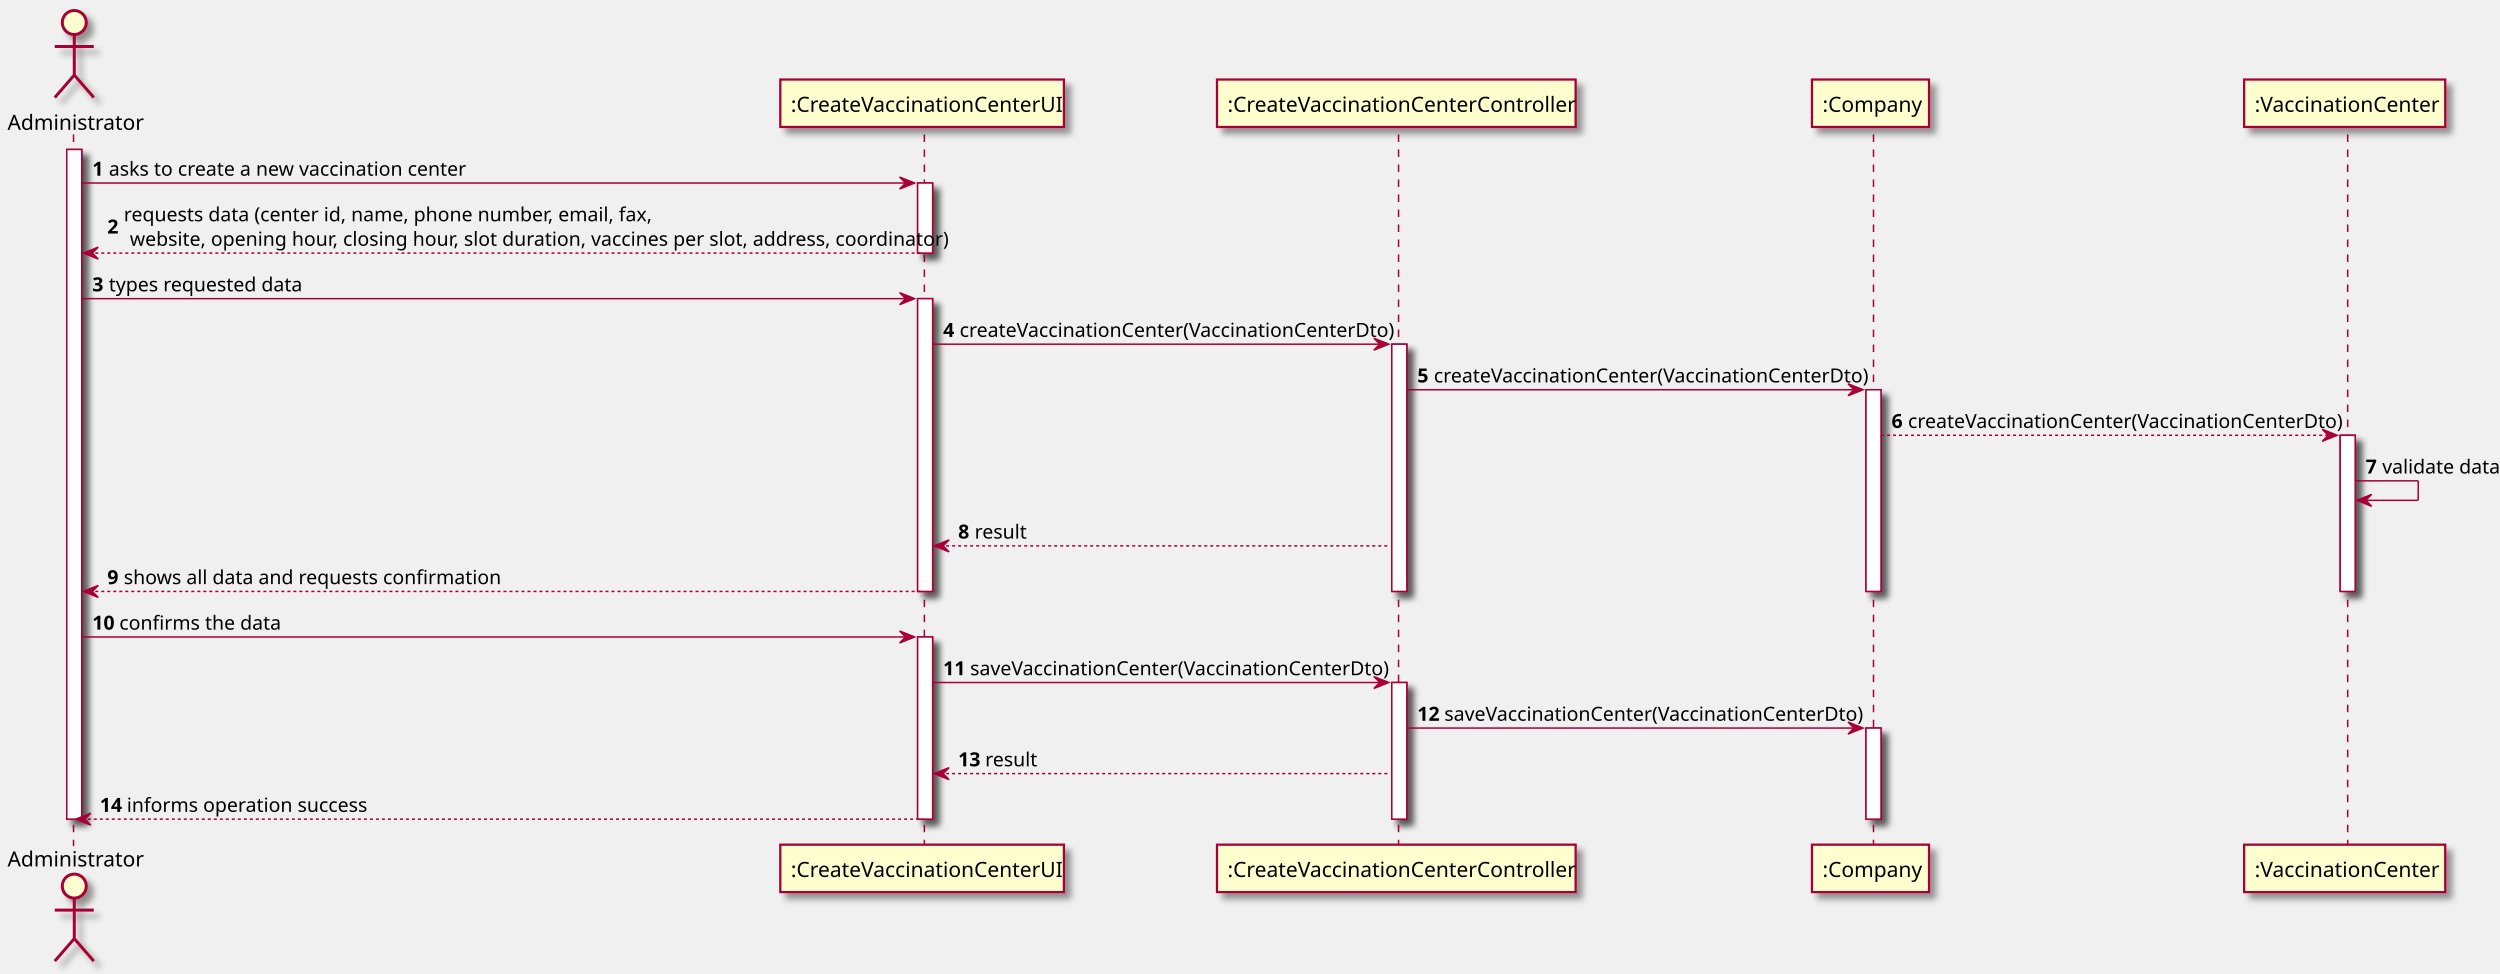
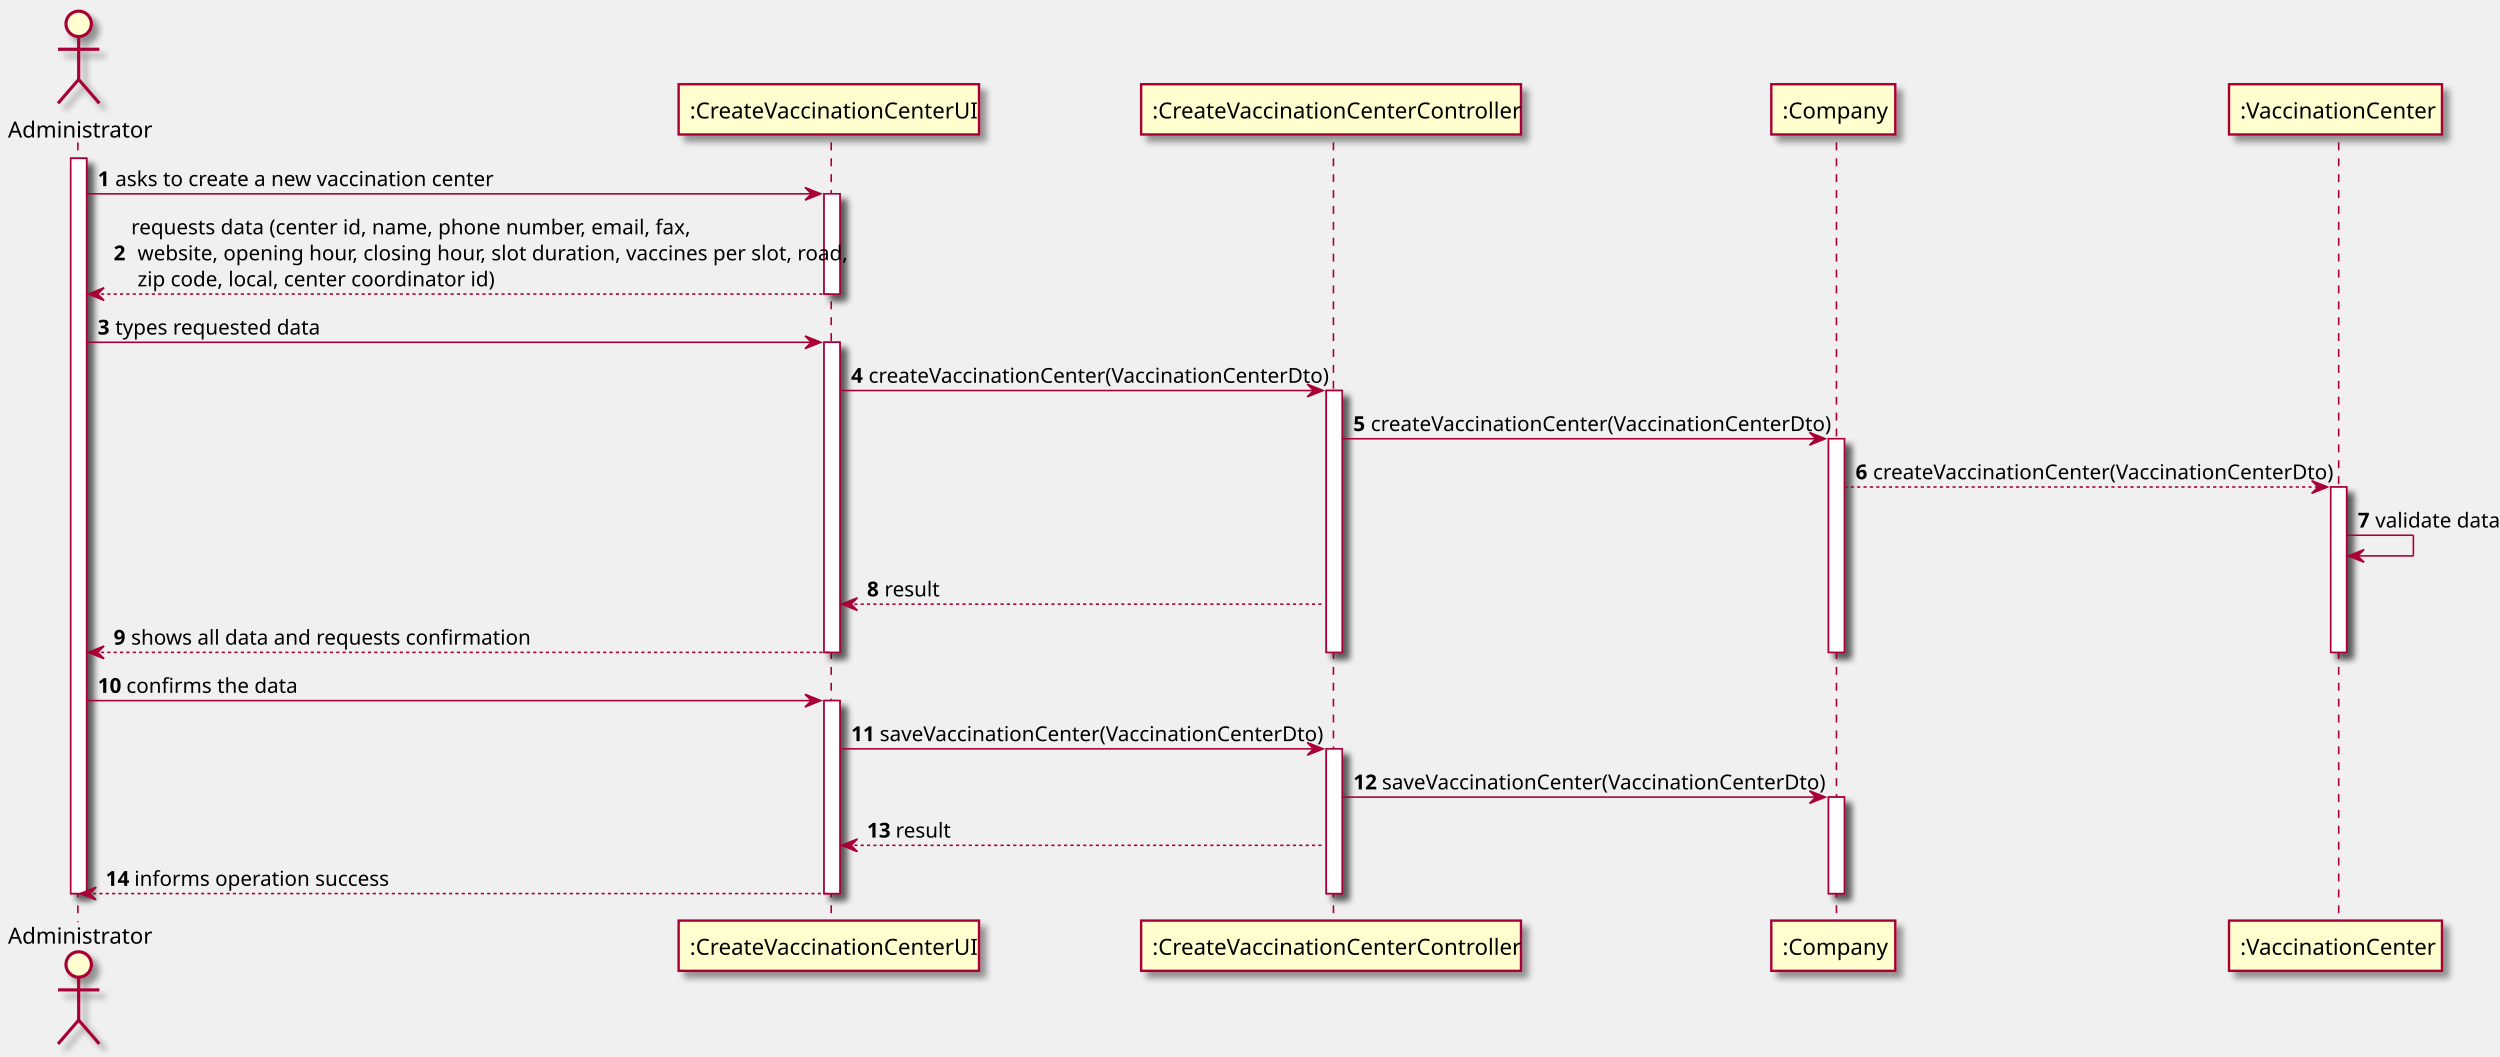
- <svg xmlns="http://www.w3.org/2000/svg" contentScriptType="application/ecmascript" contentStyleType="text/css" height="649px" preserveAspectRatio="none" style="width:1666px;height:649px;background:#FFFFFF;" version="1.1" viewBox="0 0 1666 649" width="1666px" zoomAndPan="magnify">
+ <svg xmlns="http://www.w3.org/2000/svg" contentScriptType="application/ecmascript" contentStyleType="text/css" height="665px" preserveAspectRatio="none" style="width:1573px;height:665px;background:#FFFFFF;" version="1.1" viewBox="0 0 1573 665" width="1573px" zoomAndPan="magnify">
  <defs>
-     <filter height="300%" id="f1hyqmb604mg72" width="300%" x="-1" y="-1">
+     <filter height="300%" id="f1tkylug07e0b2" width="300%" x="-1" y="-1">
      <feGaussianBlur result="blurOut" stdDeviation="2.0" />
      <feColorMatrix in="blurOut" result="blurOut2" type="matrix" values="0 0 0 0 0 0 0 0 0 0 0 0 0 0 0 0 0 0 .4 0" />
      <feOffset dx="4.0" dy="4.0" in="blurOut2" result="blurOut3" />
      <feBlend in="SourceGraphic" in2="blurOut3" mode="normal" />
    </filter>
  </defs>
  <g>
-     <rect fill="#FFFFFF" filter="url(#f1hyqmb604mg72)" height="446.273" style="stroke:#A80036;stroke-width:1.0;" width="10" x="44.5" y="99.609" />
-     <rect fill="#FFFFFF" filter="url(#f1hyqmb604mg72)" height="46.703" style="stroke:#A80036;stroke-width:1.0;" width="10" x="611.5" y="121.961" />
-     <rect fill="#FFFFFF" filter="url(#f1hyqmb604mg72)" height="195.109" style="stroke:#A80036;stroke-width:1.0;" width="10" x="611.5" y="199.016" />
-     <rect fill="#FFFFFF" filter="url(#f1hyqmb604mg72)" height="121.406" style="stroke:#A80036;stroke-width:1.0;" width="10" x="611.5" y="424.477" />
-     <rect fill="#FFFFFF" filter="url(#f1hyqmb604mg72)" height="164.758" style="stroke:#A80036;stroke-width:1.0;" width="10" x="927.5" y="229.367" />
-     <rect fill="#FFFFFF" filter="url(#f1hyqmb604mg72)" height="91.055" style="stroke:#A80036;stroke-width:1.0;" width="10" x="927.5" y="454.828" />
-     <rect fill="#FFFFFF" filter="url(#f1hyqmb604mg72)" height="134.406" style="stroke:#A80036;stroke-width:1.0;" width="10" x="1243.5" y="259.719" />
-     <rect fill="#FFFFFF" filter="url(#f1hyqmb604mg72)" height="60.703" style="stroke:#A80036;stroke-width:1.0;" width="10" x="1243.5" y="485.18" />
-     <rect fill="#FFFFFF" filter="url(#f1hyqmb604mg72)" height="104.055" style="stroke:#A80036;stroke-width:1.0;" width="10" x="1559.5" y="290.07" />
-     <line style="stroke:#A80036;stroke-width:1.0;stroke-dasharray:5.0,5.0;" x1="49" x2="49" y1="89.609" y2="563.883" />
-     <line style="stroke:#A80036;stroke-width:1.0;stroke-dasharray:5.0,5.0;" x1="616" x2="616" y1="89.609" y2="563.883" />
-     <line style="stroke:#A80036;stroke-width:1.0;stroke-dasharray:5.0,5.0;" x1="932" x2="932" y1="89.609" y2="563.883" />
-     <line style="stroke:#A80036;stroke-width:1.0;stroke-dasharray:5.0,5.0;" x1="1248.5" x2="1248.5" y1="89.609" y2="563.883" />
-     <line style="stroke:#A80036;stroke-width:1.0;stroke-dasharray:5.0,5.0;" x1="1564.5" x2="1564.5" y1="89.609" y2="563.883" />
+     <rect fill="#FFFFFF" filter="url(#f1tkylug07e0b2)" height="462.625" style="stroke:#A80036;stroke-width:1.0;" width="10" x="44.5" y="99.609" />
+     <rect fill="#FFFFFF" filter="url(#f1tkylug07e0b2)" height="63.055" style="stroke:#A80036;stroke-width:1.0;" width="10" x="518.5" y="121.961" />
+     <rect fill="#FFFFFF" filter="url(#f1tkylug07e0b2)" height="195.109" style="stroke:#A80036;stroke-width:1.0;" width="10" x="518.5" y="215.367" />
+     <rect fill="#FFFFFF" filter="url(#f1tkylug07e0b2)" height="121.406" style="stroke:#A80036;stroke-width:1.0;" width="10" x="518.5" y="440.828" />
+     <rect fill="#FFFFFF" filter="url(#f1tkylug07e0b2)" height="164.758" style="stroke:#A80036;stroke-width:1.0;" width="10" x="834.5" y="245.719" />
+     <rect fill="#FFFFFF" filter="url(#f1tkylug07e0b2)" height="91.055" style="stroke:#A80036;stroke-width:1.0;" width="10" x="834.5" y="471.18" />
+     <rect fill="#FFFFFF" filter="url(#f1tkylug07e0b2)" height="134.406" style="stroke:#A80036;stroke-width:1.0;" width="10" x="1150.5" y="276.07" />
+     <rect fill="#FFFFFF" filter="url(#f1tkylug07e0b2)" height="60.703" style="stroke:#A80036;stroke-width:1.0;" width="10" x="1150.5" y="501.531" />
+     <rect fill="#FFFFFF" filter="url(#f1tkylug07e0b2)" height="104.055" style="stroke:#A80036;stroke-width:1.0;" width="10" x="1466.5" y="306.422" />
+     <line style="stroke:#A80036;stroke-width:1.0;stroke-dasharray:5.0,5.0;" x1="49" x2="49" y1="89.609" y2="580.234" />
+     <line style="stroke:#A80036;stroke-width:1.0;stroke-dasharray:5.0,5.0;" x1="523" x2="523" y1="89.609" y2="580.234" />
+     <line style="stroke:#A80036;stroke-width:1.0;stroke-dasharray:5.0,5.0;" x1="839" x2="839" y1="89.609" y2="580.234" />
+     <line style="stroke:#A80036;stroke-width:1.0;stroke-dasharray:5.0,5.0;" x1="1155.5" x2="1155.5" y1="89.609" y2="580.234" />
+     <line style="stroke:#A80036;stroke-width:1.0;stroke-dasharray:5.0,5.0;" x1="1471.5" x2="1471.5" y1="89.609" y2="580.234" />
    <text fill="#000000" font-family="sans-serif" font-size="14" lengthAdjust="spacing" textLength="83" x="5" y="86.533">Administrator</text>
-     <ellipse cx="49.5" cy="15" fill="#FEFECE" filter="url(#f1hyqmb604mg72)" rx="8" ry="8" style="stroke:#A80036;stroke-width:2.0;" />
-     <path d="M49.5,23 L49.5,50 M36.5,31 L62.5,31 M49.5,50 L36.5,65 M49.5,50 L62.5,65 " fill="none" filter="url(#f1hyqmb604mg72)" style="stroke:#A80036;stroke-width:2.0;" />
-     <text fill="#000000" font-family="sans-serif" font-size="14" lengthAdjust="spacing" textLength="83" x="5" y="577.416">Administrator</text>
-     <ellipse cx="49.5" cy="590.492" fill="#FEFECE" filter="url(#f1hyqmb604mg72)" rx="8" ry="8" style="stroke:#A80036;stroke-width:2.0;" />
-     <path d="M49.5,598.492 L49.5,625.492 M36.5,606.492 L62.5,606.492 M49.5,625.492 L36.5,640.492 M49.5,625.492 L62.5,640.492 " fill="none" filter="url(#f1hyqmb604mg72)" style="stroke:#A80036;stroke-width:2.0;" />
-     <rect fill="#FEFECE" filter="url(#f1hyqmb604mg72)" height="31.609" style="stroke:#A80036;stroke-width:1.5;" width="189" x="520" y="53" />
-     <text fill="#000000" font-family="sans-serif" font-size="14" lengthAdjust="spacing" textLength="175" x="527" y="74.533">:CreateVaccinationCenterUI</text>
-     <rect fill="#FEFECE" filter="url(#f1hyqmb604mg72)" height="31.609" style="stroke:#A80036;stroke-width:1.5;" width="189" x="520" y="562.883" />
-     <text fill="#000000" font-family="sans-serif" font-size="14" lengthAdjust="spacing" textLength="175" x="527" y="584.416">:CreateVaccinationCenterUI</text>
-     <rect fill="#FEFECE" filter="url(#f1hyqmb604mg72)" height="31.609" style="stroke:#A80036;stroke-width:1.5;" width="239" x="811" y="53" />
-     <text fill="#000000" font-family="sans-serif" font-size="14" lengthAdjust="spacing" textLength="225" x="818" y="74.533">:CreateVaccinationCenterController</text>
-     <rect fill="#FEFECE" filter="url(#f1hyqmb604mg72)" height="31.609" style="stroke:#A80036;stroke-width:1.5;" width="239" x="811" y="562.883" />
-     <text fill="#000000" font-family="sans-serif" font-size="14" lengthAdjust="spacing" textLength="225" x="818" y="584.416">:CreateVaccinationCenterController</text>
-     <rect fill="#FEFECE" filter="url(#f1hyqmb604mg72)" height="31.609" style="stroke:#A80036;stroke-width:1.5;" width="78" x="1207.5" y="53" />
-     <text fill="#000000" font-family="sans-serif" font-size="14" lengthAdjust="spacing" textLength="64" x="1214.5" y="74.533">:Company</text>
-     <rect fill="#FEFECE" filter="url(#f1hyqmb604mg72)" height="31.609" style="stroke:#A80036;stroke-width:1.5;" width="78" x="1207.5" y="562.883" />
-     <text fill="#000000" font-family="sans-serif" font-size="14" lengthAdjust="spacing" textLength="64" x="1214.5" y="584.416">:Company</text>
-     <rect fill="#FEFECE" filter="url(#f1hyqmb604mg72)" height="31.609" style="stroke:#A80036;stroke-width:1.5;" width="134" x="1495.5" y="53" />
-     <text fill="#000000" font-family="sans-serif" font-size="14" lengthAdjust="spacing" textLength="120" x="1502.5" y="74.533">:VaccinationCenter</text>
-     <rect fill="#FEFECE" filter="url(#f1hyqmb604mg72)" height="31.609" style="stroke:#A80036;stroke-width:1.5;" width="134" x="1495.5" y="562.883" />
-     <text fill="#000000" font-family="sans-serif" font-size="14" lengthAdjust="spacing" textLength="120" x="1502.5" y="584.416">:VaccinationCenter</text>
-     <rect fill="#FFFFFF" filter="url(#f1hyqmb604mg72)" height="446.273" style="stroke:#A80036;stroke-width:1.0;" width="10" x="44.5" y="99.609" />
-     <rect fill="#FFFFFF" filter="url(#f1hyqmb604mg72)" height="46.703" style="stroke:#A80036;stroke-width:1.0;" width="10" x="611.5" y="121.961" />
-     <rect fill="#FFFFFF" filter="url(#f1hyqmb604mg72)" height="195.109" style="stroke:#A80036;stroke-width:1.0;" width="10" x="611.5" y="199.016" />
-     <rect fill="#FFFFFF" filter="url(#f1hyqmb604mg72)" height="121.406" style="stroke:#A80036;stroke-width:1.0;" width="10" x="611.5" y="424.477" />
-     <rect fill="#FFFFFF" filter="url(#f1hyqmb604mg72)" height="164.758" style="stroke:#A80036;stroke-width:1.0;" width="10" x="927.5" y="229.367" />
-     <rect fill="#FFFFFF" filter="url(#f1hyqmb604mg72)" height="91.055" style="stroke:#A80036;stroke-width:1.0;" width="10" x="927.5" y="454.828" />
-     <rect fill="#FFFFFF" filter="url(#f1hyqmb604mg72)" height="134.406" style="stroke:#A80036;stroke-width:1.0;" width="10" x="1243.5" y="259.719" />
-     <rect fill="#FFFFFF" filter="url(#f1hyqmb604mg72)" height="60.703" style="stroke:#A80036;stroke-width:1.0;" width="10" x="1243.5" y="485.18" />
-     <rect fill="#FFFFFF" filter="url(#f1hyqmb604mg72)" height="104.055" style="stroke:#A80036;stroke-width:1.0;" width="10" x="1559.5" y="290.07" />
-     <polygon fill="#A80036" points="599.5,117.961,609.5,121.961,599.5,125.961,603.5,121.961" style="stroke:#A80036;stroke-width:1.0;" />
-     <line style="stroke:#A80036;stroke-width:1.0;" x1="54.5" x2="605.5" y1="121.961" y2="121.961" />
+     <ellipse cx="49.5" cy="15" fill="#FEFECE" filter="url(#f1tkylug07e0b2)" rx="8" ry="8" style="stroke:#A80036;stroke-width:2.0;" />
+     <path d="M49.5,23 L49.5,50 M36.5,31 L62.5,31 M49.5,50 L36.5,65 M49.5,50 L62.5,65 " fill="none" filter="url(#f1tkylug07e0b2)" style="stroke:#A80036;stroke-width:2.0;" />
+     <text fill="#000000" font-family="sans-serif" font-size="14" lengthAdjust="spacing" textLength="83" x="5" y="593.768">Administrator</text>
+     <ellipse cx="49.5" cy="606.844" fill="#FEFECE" filter="url(#f1tkylug07e0b2)" rx="8" ry="8" style="stroke:#A80036;stroke-width:2.0;" />
+     <path d="M49.5,614.844 L49.5,641.844 M36.5,622.844 L62.5,622.844 M49.5,641.844 L36.5,656.844 M49.5,641.844 L62.5,656.844 " fill="none" filter="url(#f1tkylug07e0b2)" style="stroke:#A80036;stroke-width:2.0;" />
+     <rect fill="#FEFECE" filter="url(#f1tkylug07e0b2)" height="31.609" style="stroke:#A80036;stroke-width:1.5;" width="189" x="427" y="53" />
+     <text fill="#000000" font-family="sans-serif" font-size="14" lengthAdjust="spacing" textLength="175" x="434" y="74.533">:CreateVaccinationCenterUI</text>
+     <rect fill="#FEFECE" filter="url(#f1tkylug07e0b2)" height="31.609" style="stroke:#A80036;stroke-width:1.5;" width="189" x="427" y="579.234" />
+     <text fill="#000000" font-family="sans-serif" font-size="14" lengthAdjust="spacing" textLength="175" x="434" y="600.768">:CreateVaccinationCenterUI</text>
+     <rect fill="#FEFECE" filter="url(#f1tkylug07e0b2)" height="31.609" style="stroke:#A80036;stroke-width:1.5;" width="239" x="718" y="53" />
+     <text fill="#000000" font-family="sans-serif" font-size="14" lengthAdjust="spacing" textLength="225" x="725" y="74.533">:CreateVaccinationCenterController</text>
+     <rect fill="#FEFECE" filter="url(#f1tkylug07e0b2)" height="31.609" style="stroke:#A80036;stroke-width:1.5;" width="239" x="718" y="579.234" />
+     <text fill="#000000" font-family="sans-serif" font-size="14" lengthAdjust="spacing" textLength="225" x="725" y="600.768">:CreateVaccinationCenterController</text>
+     <rect fill="#FEFECE" filter="url(#f1tkylug07e0b2)" height="31.609" style="stroke:#A80036;stroke-width:1.5;" width="78" x="1114.5" y="53" />
+     <text fill="#000000" font-family="sans-serif" font-size="14" lengthAdjust="spacing" textLength="64" x="1121.5" y="74.533">:Company</text>
+     <rect fill="#FEFECE" filter="url(#f1tkylug07e0b2)" height="31.609" style="stroke:#A80036;stroke-width:1.5;" width="78" x="1114.5" y="579.234" />
+     <text fill="#000000" font-family="sans-serif" font-size="14" lengthAdjust="spacing" textLength="64" x="1121.5" y="600.768">:Company</text>
+     <rect fill="#FEFECE" filter="url(#f1tkylug07e0b2)" height="31.609" style="stroke:#A80036;stroke-width:1.5;" width="134" x="1402.5" y="53" />
+     <text fill="#000000" font-family="sans-serif" font-size="14" lengthAdjust="spacing" textLength="120" x="1409.5" y="74.533">:VaccinationCenter</text>
+     <rect fill="#FEFECE" filter="url(#f1tkylug07e0b2)" height="31.609" style="stroke:#A80036;stroke-width:1.5;" width="134" x="1402.5" y="579.234" />
+     <text fill="#000000" font-family="sans-serif" font-size="14" lengthAdjust="spacing" textLength="120" x="1409.5" y="600.768">:VaccinationCenter</text>
+     <rect fill="#FFFFFF" filter="url(#f1tkylug07e0b2)" height="462.625" style="stroke:#A80036;stroke-width:1.0;" width="10" x="44.5" y="99.609" />
+     <rect fill="#FFFFFF" filter="url(#f1tkylug07e0b2)" height="63.055" style="stroke:#A80036;stroke-width:1.0;" width="10" x="518.5" y="121.961" />
+     <rect fill="#FFFFFF" filter="url(#f1tkylug07e0b2)" height="195.109" style="stroke:#A80036;stroke-width:1.0;" width="10" x="518.5" y="215.367" />
+     <rect fill="#FFFFFF" filter="url(#f1tkylug07e0b2)" height="121.406" style="stroke:#A80036;stroke-width:1.0;" width="10" x="518.5" y="440.828" />
+     <rect fill="#FFFFFF" filter="url(#f1tkylug07e0b2)" height="164.758" style="stroke:#A80036;stroke-width:1.0;" width="10" x="834.5" y="245.719" />
+     <rect fill="#FFFFFF" filter="url(#f1tkylug07e0b2)" height="91.055" style="stroke:#A80036;stroke-width:1.0;" width="10" x="834.5" y="471.18" />
+     <rect fill="#FFFFFF" filter="url(#f1tkylug07e0b2)" height="134.406" style="stroke:#A80036;stroke-width:1.0;" width="10" x="1150.5" y="276.07" />
+     <rect fill="#FFFFFF" filter="url(#f1tkylug07e0b2)" height="60.703" style="stroke:#A80036;stroke-width:1.0;" width="10" x="1150.5" y="501.531" />
+     <rect fill="#FFFFFF" filter="url(#f1tkylug07e0b2)" height="104.055" style="stroke:#A80036;stroke-width:1.0;" width="10" x="1466.5" y="306.422" />
+     <polygon fill="#A80036" points="506.5,117.961,516.5,121.961,506.5,125.961,510.5,121.961" style="stroke:#A80036;stroke-width:1.0;" />
+     <line style="stroke:#A80036;stroke-width:1.0;" x1="54.5" x2="512.5" y1="121.961" y2="121.961" />
    <text fill="#000000" font-family="sans-serif" font-size="13" font-weight="bold" lengthAdjust="spacing" textLength="7" x="61.5" y="117.105">1</text>
    <text fill="#000000" font-family="sans-serif" font-size="13" lengthAdjust="spacing" textLength="229" x="72.5" y="117.105">asks to create a new vaccination center</text>
-     <polygon fill="#A80036" points="65.5,164.664,55.5,168.664,65.5,172.664,61.5,168.664" style="stroke:#A80036;stroke-width:1.0;" />
-     <line style="stroke:#A80036;stroke-width:1.0;stroke-dasharray:2.0,2.0;" x1="59.5" x2="615.5" y1="168.664" y2="168.664" />
-     <text fill="#000000" font-family="sans-serif" font-size="13" font-weight="bold" lengthAdjust="spacing" textLength="7" x="71.5" y="155.632">2</text>
+     <polygon fill="#A80036" points="65.5,181.016,55.5,185.016,65.5,189.016,61.5,185.016" style="stroke:#A80036;stroke-width:1.0;" />
+     <line style="stroke:#A80036;stroke-width:1.0;stroke-dasharray:2.0,2.0;" x1="59.5" x2="522.5" y1="185.016" y2="185.016" />
+     <text fill="#000000" font-family="sans-serif" font-size="13" font-weight="bold" lengthAdjust="spacing" textLength="7" x="71.5" y="163.808">2</text>
    <text fill="#000000" font-family="sans-serif" font-size="13" lengthAdjust="spacing" textLength="335" x="82.5" y="147.456">requests data (center id, name, phone number, email, fax,</text>
-     <text fill="#000000" font-family="sans-serif" font-size="13" lengthAdjust="spacing" textLength="518" x="86.5" y="163.808">website, opening hour, closing hour, slot duration, vaccines per slot, address, coordinator)</text>
-     <polygon fill="#A80036" points="599.5,195.016,609.5,199.016,599.5,203.016,603.5,199.016" style="stroke:#A80036;stroke-width:1.0;" />
-     <line style="stroke:#A80036;stroke-width:1.0;" x1="54.5" x2="605.5" y1="199.016" y2="199.016" />
-     <text fill="#000000" font-family="sans-serif" font-size="13" font-weight="bold" lengthAdjust="spacing" textLength="7" x="61.5" y="194.159">3</text>
-     <text fill="#000000" font-family="sans-serif" font-size="13" lengthAdjust="spacing" textLength="122" x="72.5" y="194.159">types requested data</text>
-     <polygon fill="#A80036" points="915.5,225.367,925.5,229.367,915.5,233.367,919.5,229.367" style="stroke:#A80036;stroke-width:1.0;" />
-     <line style="stroke:#A80036;stroke-width:1.0;" x1="621.5" x2="921.5" y1="229.367" y2="229.367" />
-     <text fill="#000000" font-family="sans-serif" font-size="13" font-weight="bold" lengthAdjust="spacing" textLength="7" x="628.5" y="224.511">4</text>
-     <text fill="#000000" font-family="sans-serif" font-size="13" lengthAdjust="spacing" textLength="276" x="639.5" y="224.511">createVaccinationCenter(VaccinationCenterDto)</text>
-     <polygon fill="#A80036" points="1231.5,255.719,1241.5,259.719,1231.5,263.719,1235.5,259.719" style="stroke:#A80036;stroke-width:1.0;" />
-     <line style="stroke:#A80036;stroke-width:1.0;" x1="937.5" x2="1237.5" y1="259.719" y2="259.719" />
-     <text fill="#000000" font-family="sans-serif" font-size="13" font-weight="bold" lengthAdjust="spacing" textLength="7" x="944.5" y="254.862">5</text>
-     <text fill="#000000" font-family="sans-serif" font-size="13" lengthAdjust="spacing" textLength="276" x="955.5" y="254.862">createVaccinationCenter(VaccinationCenterDto)</text>
-     <polygon fill="#A80036" points="1547.5,286.07,1557.5,290.07,1547.5,294.07,1551.5,290.07" style="stroke:#A80036;stroke-width:1.0;" />
-     <line style="stroke:#A80036;stroke-width:1.0;stroke-dasharray:2.0,2.0;" x1="1253.5" x2="1553.5" y1="290.07" y2="290.07" />
-     <text fill="#000000" font-family="sans-serif" font-size="13" font-weight="bold" lengthAdjust="spacing" textLength="7" x="1260.5" y="285.214">6</text>
-     <text fill="#000000" font-family="sans-serif" font-size="13" lengthAdjust="spacing" textLength="276" x="1271.5" y="285.214">createVaccinationCenter(VaccinationCenterDto)</text>
-     <line style="stroke:#A80036;stroke-width:1.0;" x1="1569.5" x2="1611.5" y1="320.422" y2="320.422" />
-     <line style="stroke:#A80036;stroke-width:1.0;" x1="1611.5" x2="1611.5" y1="320.422" y2="333.422" />
-     <line style="stroke:#A80036;stroke-width:1.0;" x1="1570.5" x2="1611.5" y1="333.422" y2="333.422" />
-     <polygon fill="#A80036" points="1580.5,329.422,1570.5,333.422,1580.5,337.422,1576.5,333.422" style="stroke:#A80036;stroke-width:1.0;" />
-     <text fill="#000000" font-family="sans-serif" font-size="13" font-weight="bold" lengthAdjust="spacing" textLength="7" x="1576.5" y="315.565">7</text>
-     <text fill="#000000" font-family="sans-serif" font-size="13" lengthAdjust="spacing" textLength="72" x="1587.5" y="315.565">validate data</text>
-     <polygon fill="#A80036" points="632.5,359.773,622.5,363.773,632.5,367.773,628.5,363.773" style="stroke:#A80036;stroke-width:1.0;" />
-     <line style="stroke:#A80036;stroke-width:1.0;stroke-dasharray:2.0,2.0;" x1="626.5" x2="926.5" y1="363.773" y2="363.773" />
-     <text fill="#000000" font-family="sans-serif" font-size="13" font-weight="bold" lengthAdjust="spacing" textLength="7" x="638.5" y="358.917">8</text>
-     <text fill="#000000" font-family="sans-serif" font-size="13" lengthAdjust="spacing" textLength="32" x="649.5" y="358.917">result</text>
-     <polygon fill="#A80036" points="65.5,390.125,55.5,394.125,65.5,398.125,61.5,394.125" style="stroke:#A80036;stroke-width:1.0;" />
-     <line style="stroke:#A80036;stroke-width:1.0;stroke-dasharray:2.0,2.0;" x1="59.5" x2="615.5" y1="394.125" y2="394.125" />
-     <text fill="#000000" font-family="sans-serif" font-size="13" font-weight="bold" lengthAdjust="spacing" textLength="7" x="71.5" y="389.269">9</text>
-     <text fill="#000000" font-family="sans-serif" font-size="13" lengthAdjust="spacing" textLength="236" x="82.5" y="389.269">shows all data and requests confirmation</text>
-     <polygon fill="#A80036" points="599.5,420.477,609.5,424.477,599.5,428.477,603.5,424.477" style="stroke:#A80036;stroke-width:1.0;" />
-     <line style="stroke:#A80036;stroke-width:1.0;" x1="54.5" x2="605.5" y1="424.477" y2="424.477" />
-     <text fill="#000000" font-family="sans-serif" font-size="13" font-weight="bold" lengthAdjust="spacing" textLength="14" x="61.5" y="419.62">10</text>
-     <text fill="#000000" font-family="sans-serif" font-size="13" lengthAdjust="spacing" textLength="100" x="79.5" y="419.62">confirms the data</text>
-     <polygon fill="#A80036" points="915.5,450.828,925.5,454.828,915.5,458.828,919.5,454.828" style="stroke:#A80036;stroke-width:1.0;" />
-     <line style="stroke:#A80036;stroke-width:1.0;" x1="621.5" x2="921.5" y1="454.828" y2="454.828" />
-     <text fill="#000000" font-family="sans-serif" font-size="13" font-weight="bold" lengthAdjust="spacing" textLength="14" x="628.5" y="449.972">11</text>
-     <text fill="#000000" font-family="sans-serif" font-size="13" lengthAdjust="spacing" textLength="266" x="646.5" y="449.972">saveVaccinationCenter(VaccinationCenterDto)</text>
-     <polygon fill="#A80036" points="1231.5,481.18,1241.5,485.18,1231.5,489.18,1235.5,485.18" style="stroke:#A80036;stroke-width:1.0;" />
-     <line style="stroke:#A80036;stroke-width:1.0;" x1="937.5" x2="1237.5" y1="485.18" y2="485.18" />
-     <text fill="#000000" font-family="sans-serif" font-size="13" font-weight="bold" lengthAdjust="spacing" textLength="14" x="944.5" y="480.323">12</text>
-     <text fill="#000000" font-family="sans-serif" font-size="13" lengthAdjust="spacing" textLength="266" x="962.5" y="480.323">saveVaccinationCenter(VaccinationCenterDto)</text>
-     <polygon fill="#A80036" points="632.5,511.531,622.5,515.531,632.5,519.531,628.5,515.531" style="stroke:#A80036;stroke-width:1.0;" />
-     <line style="stroke:#A80036;stroke-width:1.0;stroke-dasharray:2.0,2.0;" x1="626.5" x2="926.5" y1="515.531" y2="515.531" />
-     <text fill="#000000" font-family="sans-serif" font-size="13" font-weight="bold" lengthAdjust="spacing" textLength="14" x="638.5" y="510.675">13</text>
-     <text fill="#000000" font-family="sans-serif" font-size="13" lengthAdjust="spacing" textLength="32" x="656.5" y="510.675">result</text>
-     <polygon fill="#A80036" points="60.5,541.883,50.5,545.883,60.5,549.883,56.5,545.883" style="stroke:#A80036;stroke-width:1.0;" />
-     <line style="stroke:#A80036;stroke-width:1.0;stroke-dasharray:2.0,2.0;" x1="54.5" x2="615.5" y1="545.883" y2="545.883" />
-     <text fill="#000000" font-family="sans-serif" font-size="13" font-weight="bold" lengthAdjust="spacing" textLength="14" x="66.5" y="541.026">14</text>
-     <text fill="#000000" font-family="sans-serif" font-size="13" lengthAdjust="spacing" textLength="152" x="84.5" y="541.026">informs operation success</text>
+     <text fill="#000000" font-family="sans-serif" font-size="13" lengthAdjust="spacing" textLength="425" x="86.5" y="163.808">website, opening hour, closing hour, slot duration, vaccines per slot, road,</text>
+     <text fill="#000000" font-family="sans-serif" font-size="13" lengthAdjust="spacing" textLength="214" x="86.5" y="180.159">zip code, local, center coordinator id)</text>
+     <polygon fill="#A80036" points="506.5,211.367,516.5,215.367,506.5,219.367,510.5,215.367" style="stroke:#A80036;stroke-width:1.0;" />
+     <line style="stroke:#A80036;stroke-width:1.0;" x1="54.5" x2="512.5" y1="215.367" y2="215.367" />
+     <text fill="#000000" font-family="sans-serif" font-size="13" font-weight="bold" lengthAdjust="spacing" textLength="7" x="61.5" y="210.511">3</text>
+     <text fill="#000000" font-family="sans-serif" font-size="13" lengthAdjust="spacing" textLength="122" x="72.5" y="210.511">types requested data</text>
+     <polygon fill="#A80036" points="822.5,241.719,832.5,245.719,822.5,249.719,826.5,245.719" style="stroke:#A80036;stroke-width:1.0;" />
+     <line style="stroke:#A80036;stroke-width:1.0;" x1="528.5" x2="828.5" y1="245.719" y2="245.719" />
+     <text fill="#000000" font-family="sans-serif" font-size="13" font-weight="bold" lengthAdjust="spacing" textLength="7" x="535.5" y="240.862">4</text>
+     <text fill="#000000" font-family="sans-serif" font-size="13" lengthAdjust="spacing" textLength="276" x="546.5" y="240.862">createVaccinationCenter(VaccinationCenterDto)</text>
+     <polygon fill="#A80036" points="1138.5,272.07,1148.5,276.07,1138.5,280.07,1142.5,276.07" style="stroke:#A80036;stroke-width:1.0;" />
+     <line style="stroke:#A80036;stroke-width:1.0;" x1="844.5" x2="1144.5" y1="276.07" y2="276.07" />
+     <text fill="#000000" font-family="sans-serif" font-size="13" font-weight="bold" lengthAdjust="spacing" textLength="7" x="851.5" y="271.214">5</text>
+     <text fill="#000000" font-family="sans-serif" font-size="13" lengthAdjust="spacing" textLength="276" x="862.5" y="271.214">createVaccinationCenter(VaccinationCenterDto)</text>
+     <polygon fill="#A80036" points="1454.5,302.422,1464.5,306.422,1454.5,310.422,1458.5,306.422" style="stroke:#A80036;stroke-width:1.0;" />
+     <line style="stroke:#A80036;stroke-width:1.0;stroke-dasharray:2.0,2.0;" x1="1160.5" x2="1460.5" y1="306.422" y2="306.422" />
+     <text fill="#000000" font-family="sans-serif" font-size="13" font-weight="bold" lengthAdjust="spacing" textLength="7" x="1167.5" y="301.565">6</text>
+     <text fill="#000000" font-family="sans-serif" font-size="13" lengthAdjust="spacing" textLength="276" x="1178.5" y="301.565">createVaccinationCenter(VaccinationCenterDto)</text>
+     <line style="stroke:#A80036;stroke-width:1.0;" x1="1476.5" x2="1518.5" y1="336.773" y2="336.773" />
+     <line style="stroke:#A80036;stroke-width:1.0;" x1="1518.5" x2="1518.5" y1="336.773" y2="349.773" />
+     <line style="stroke:#A80036;stroke-width:1.0;" x1="1477.5" x2="1518.5" y1="349.773" y2="349.773" />
+     <polygon fill="#A80036" points="1487.5,345.773,1477.5,349.773,1487.5,353.773,1483.5,349.773" style="stroke:#A80036;stroke-width:1.0;" />
+     <text fill="#000000" font-family="sans-serif" font-size="13" font-weight="bold" lengthAdjust="spacing" textLength="7" x="1483.5" y="331.917">7</text>
+     <text fill="#000000" font-family="sans-serif" font-size="13" lengthAdjust="spacing" textLength="72" x="1494.5" y="331.917">validate data</text>
+     <polygon fill="#A80036" points="539.5,376.125,529.5,380.125,539.5,384.125,535.5,380.125" style="stroke:#A80036;stroke-width:1.0;" />
+     <line style="stroke:#A80036;stroke-width:1.0;stroke-dasharray:2.0,2.0;" x1="533.5" x2="833.5" y1="380.125" y2="380.125" />
+     <text fill="#000000" font-family="sans-serif" font-size="13" font-weight="bold" lengthAdjust="spacing" textLength="7" x="545.5" y="375.269">8</text>
+     <text fill="#000000" font-family="sans-serif" font-size="13" lengthAdjust="spacing" textLength="32" x="556.5" y="375.269">result</text>
+     <polygon fill="#A80036" points="65.5,406.477,55.5,410.477,65.5,414.477,61.5,410.477" style="stroke:#A80036;stroke-width:1.0;" />
+     <line style="stroke:#A80036;stroke-width:1.0;stroke-dasharray:2.0,2.0;" x1="59.5" x2="522.5" y1="410.477" y2="410.477" />
+     <text fill="#000000" font-family="sans-serif" font-size="13" font-weight="bold" lengthAdjust="spacing" textLength="7" x="71.5" y="405.62">9</text>
+     <text fill="#000000" font-family="sans-serif" font-size="13" lengthAdjust="spacing" textLength="236" x="82.5" y="405.62">shows all data and requests confirmation</text>
+     <polygon fill="#A80036" points="506.5,436.828,516.5,440.828,506.5,444.828,510.5,440.828" style="stroke:#A80036;stroke-width:1.0;" />
+     <line style="stroke:#A80036;stroke-width:1.0;" x1="54.5" x2="512.5" y1="440.828" y2="440.828" />
+     <text fill="#000000" font-family="sans-serif" font-size="13" font-weight="bold" lengthAdjust="spacing" textLength="14" x="61.5" y="435.972">10</text>
+     <text fill="#000000" font-family="sans-serif" font-size="13" lengthAdjust="spacing" textLength="100" x="79.5" y="435.972">confirms the data</text>
+     <polygon fill="#A80036" points="822.5,467.18,832.5,471.18,822.5,475.18,826.5,471.18" style="stroke:#A80036;stroke-width:1.0;" />
+     <line style="stroke:#A80036;stroke-width:1.0;" x1="528.5" x2="828.5" y1="471.18" y2="471.18" />
+     <text fill="#000000" font-family="sans-serif" font-size="13" font-weight="bold" lengthAdjust="spacing" textLength="14" x="535.5" y="466.323">11</text>
+     <text fill="#000000" font-family="sans-serif" font-size="13" lengthAdjust="spacing" textLength="266" x="553.5" y="466.323">saveVaccinationCenter(VaccinationCenterDto)</text>
+     <polygon fill="#A80036" points="1138.5,497.531,1148.5,501.531,1138.5,505.531,1142.5,501.531" style="stroke:#A80036;stroke-width:1.0;" />
+     <line style="stroke:#A80036;stroke-width:1.0;" x1="844.5" x2="1144.5" y1="501.531" y2="501.531" />
+     <text fill="#000000" font-family="sans-serif" font-size="13" font-weight="bold" lengthAdjust="spacing" textLength="14" x="851.5" y="496.675">12</text>
+     <text fill="#000000" font-family="sans-serif" font-size="13" lengthAdjust="spacing" textLength="266" x="869.5" y="496.675">saveVaccinationCenter(VaccinationCenterDto)</text>
+     <polygon fill="#A80036" points="539.5,527.883,529.5,531.883,539.5,535.883,535.5,531.883" style="stroke:#A80036;stroke-width:1.0;" />
+     <line style="stroke:#A80036;stroke-width:1.0;stroke-dasharray:2.0,2.0;" x1="533.5" x2="833.5" y1="531.883" y2="531.883" />
+     <text fill="#000000" font-family="sans-serif" font-size="13" font-weight="bold" lengthAdjust="spacing" textLength="14" x="545.5" y="527.026">13</text>
+     <text fill="#000000" font-family="sans-serif" font-size="13" lengthAdjust="spacing" textLength="32" x="563.5" y="527.026">result</text>
+     <polygon fill="#A80036" points="60.5,558.234,50.5,562.234,60.5,566.234,56.5,562.234" style="stroke:#A80036;stroke-width:1.0;" />
+     <line style="stroke:#A80036;stroke-width:1.0;stroke-dasharray:2.0,2.0;" x1="54.5" x2="522.5" y1="562.234" y2="562.234" />
+     <text fill="#000000" font-family="sans-serif" font-size="13" font-weight="bold" lengthAdjust="spacing" textLength="14" x="66.5" y="557.378">14</text>
+     <text fill="#000000" font-family="sans-serif" font-size="13" lengthAdjust="spacing" textLength="152" x="84.5" y="557.378">informs operation success</text>
  </g>
</svg>
